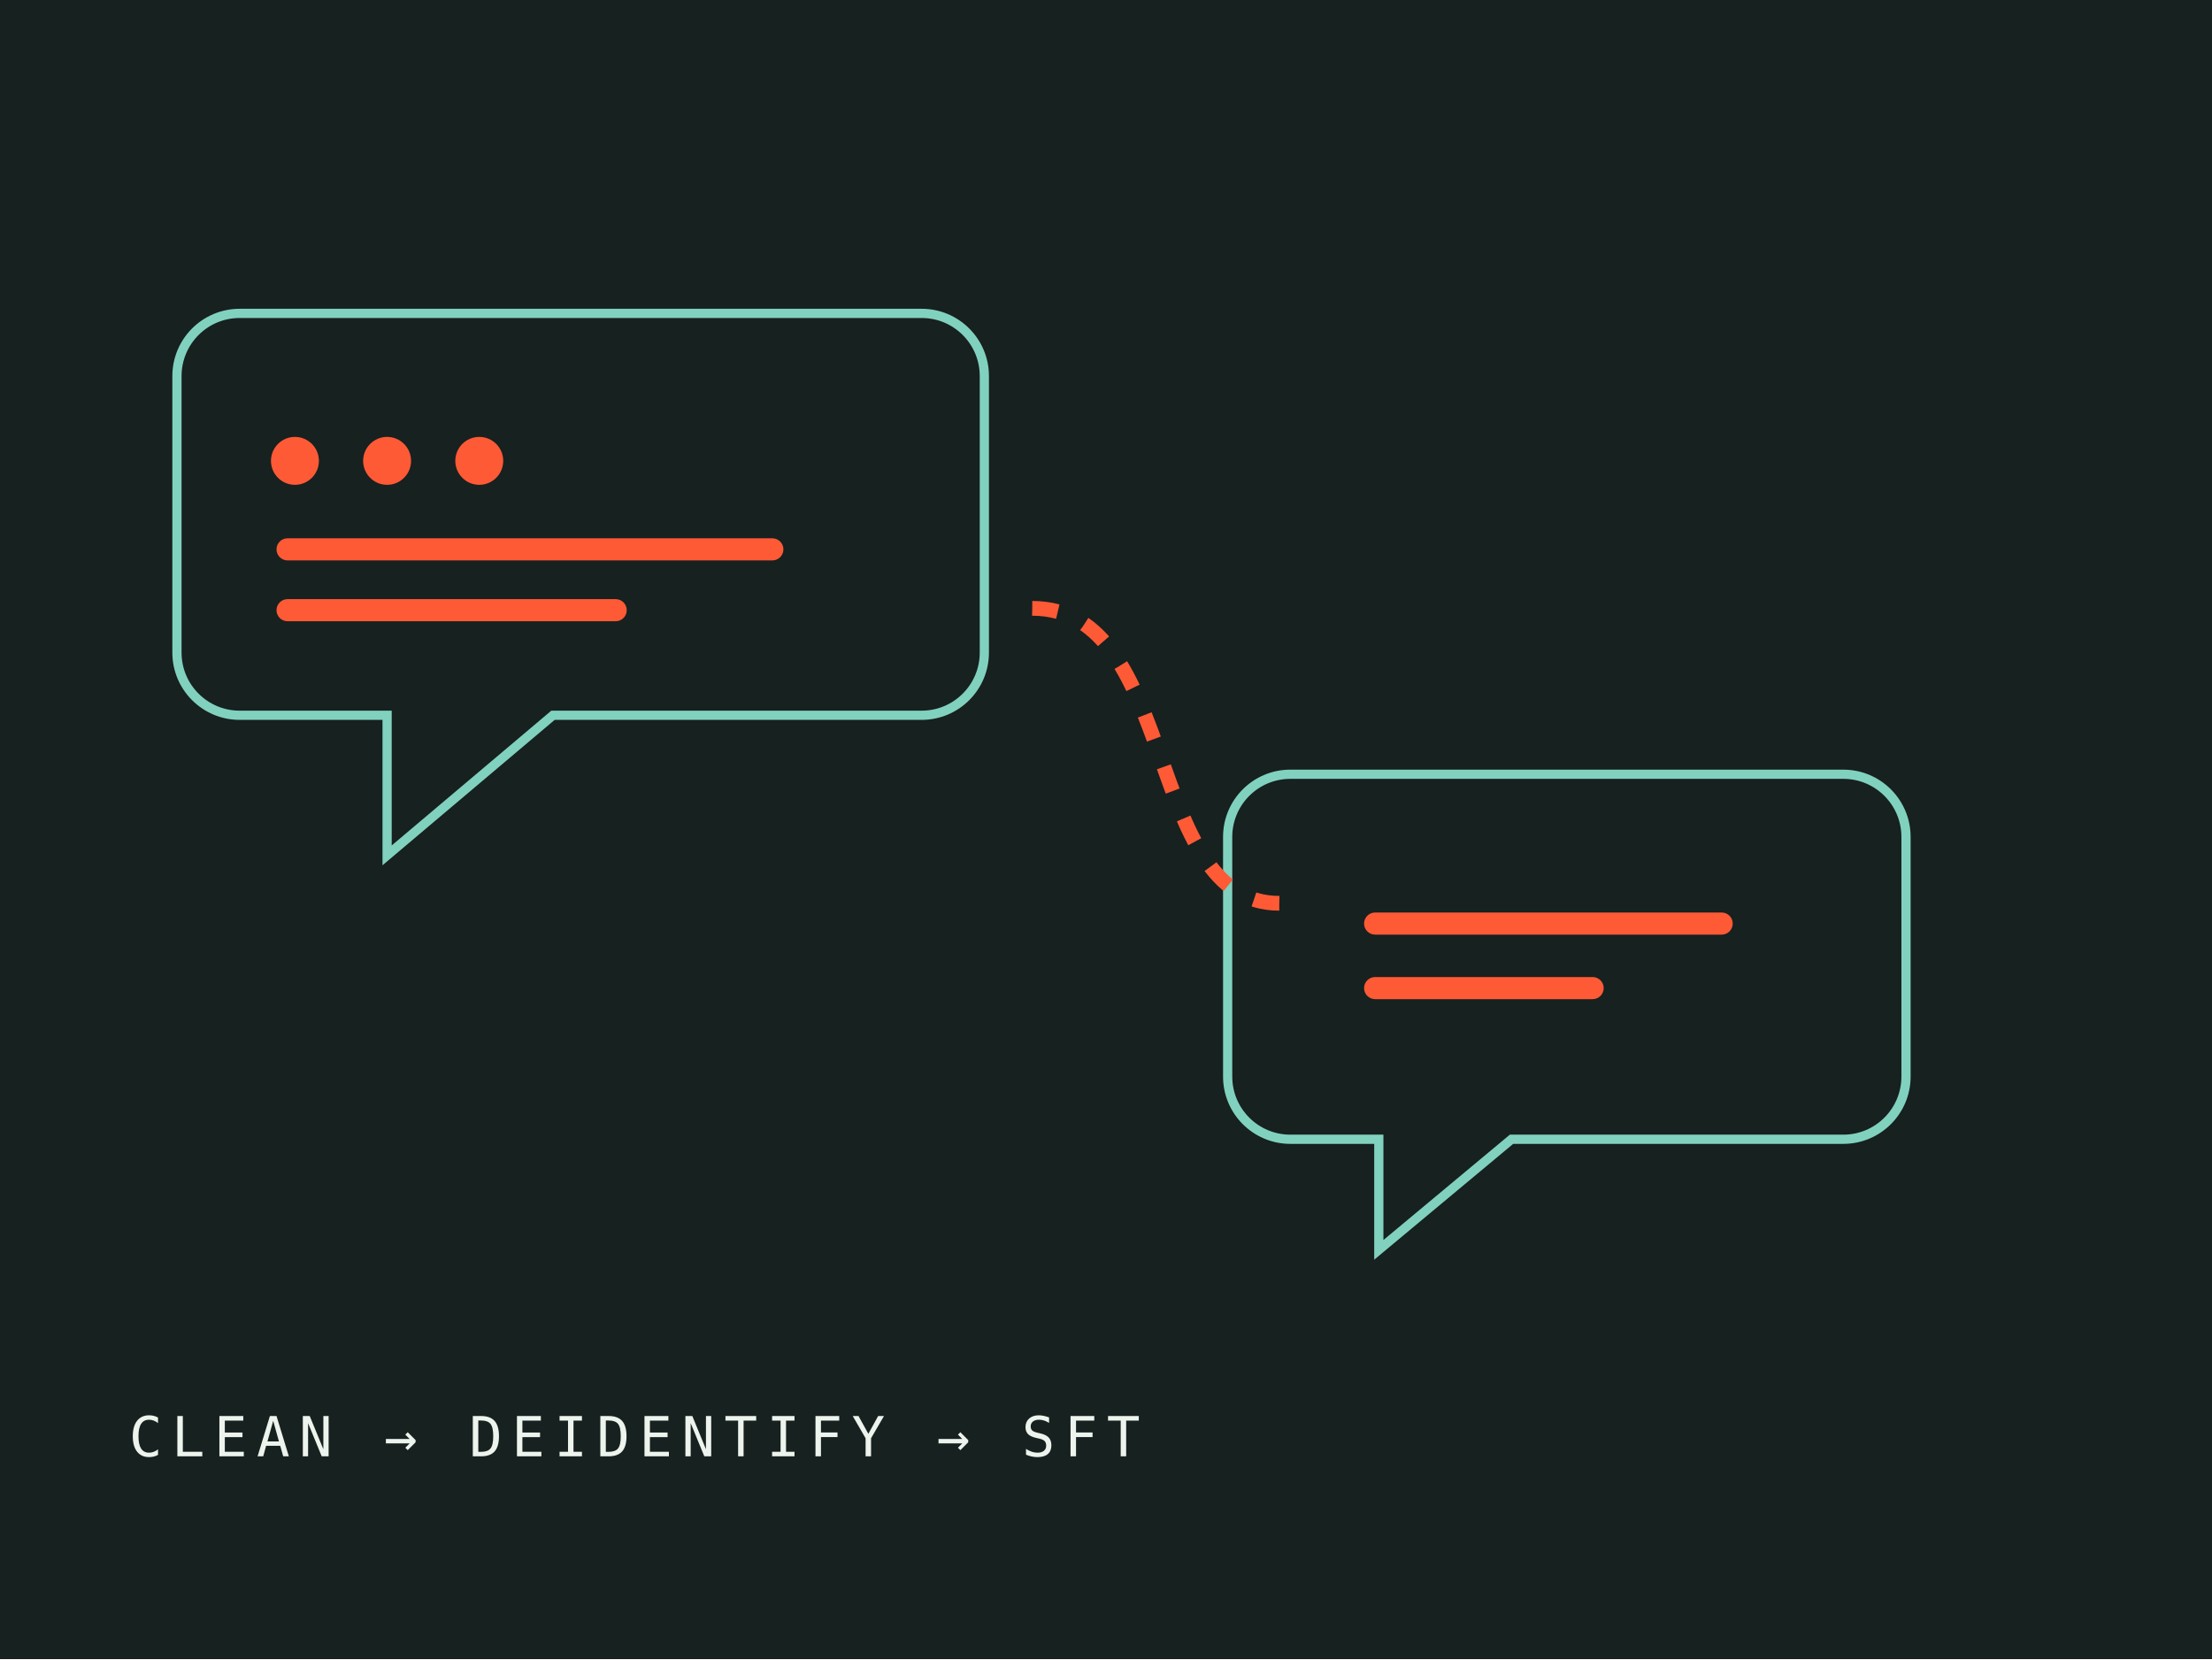
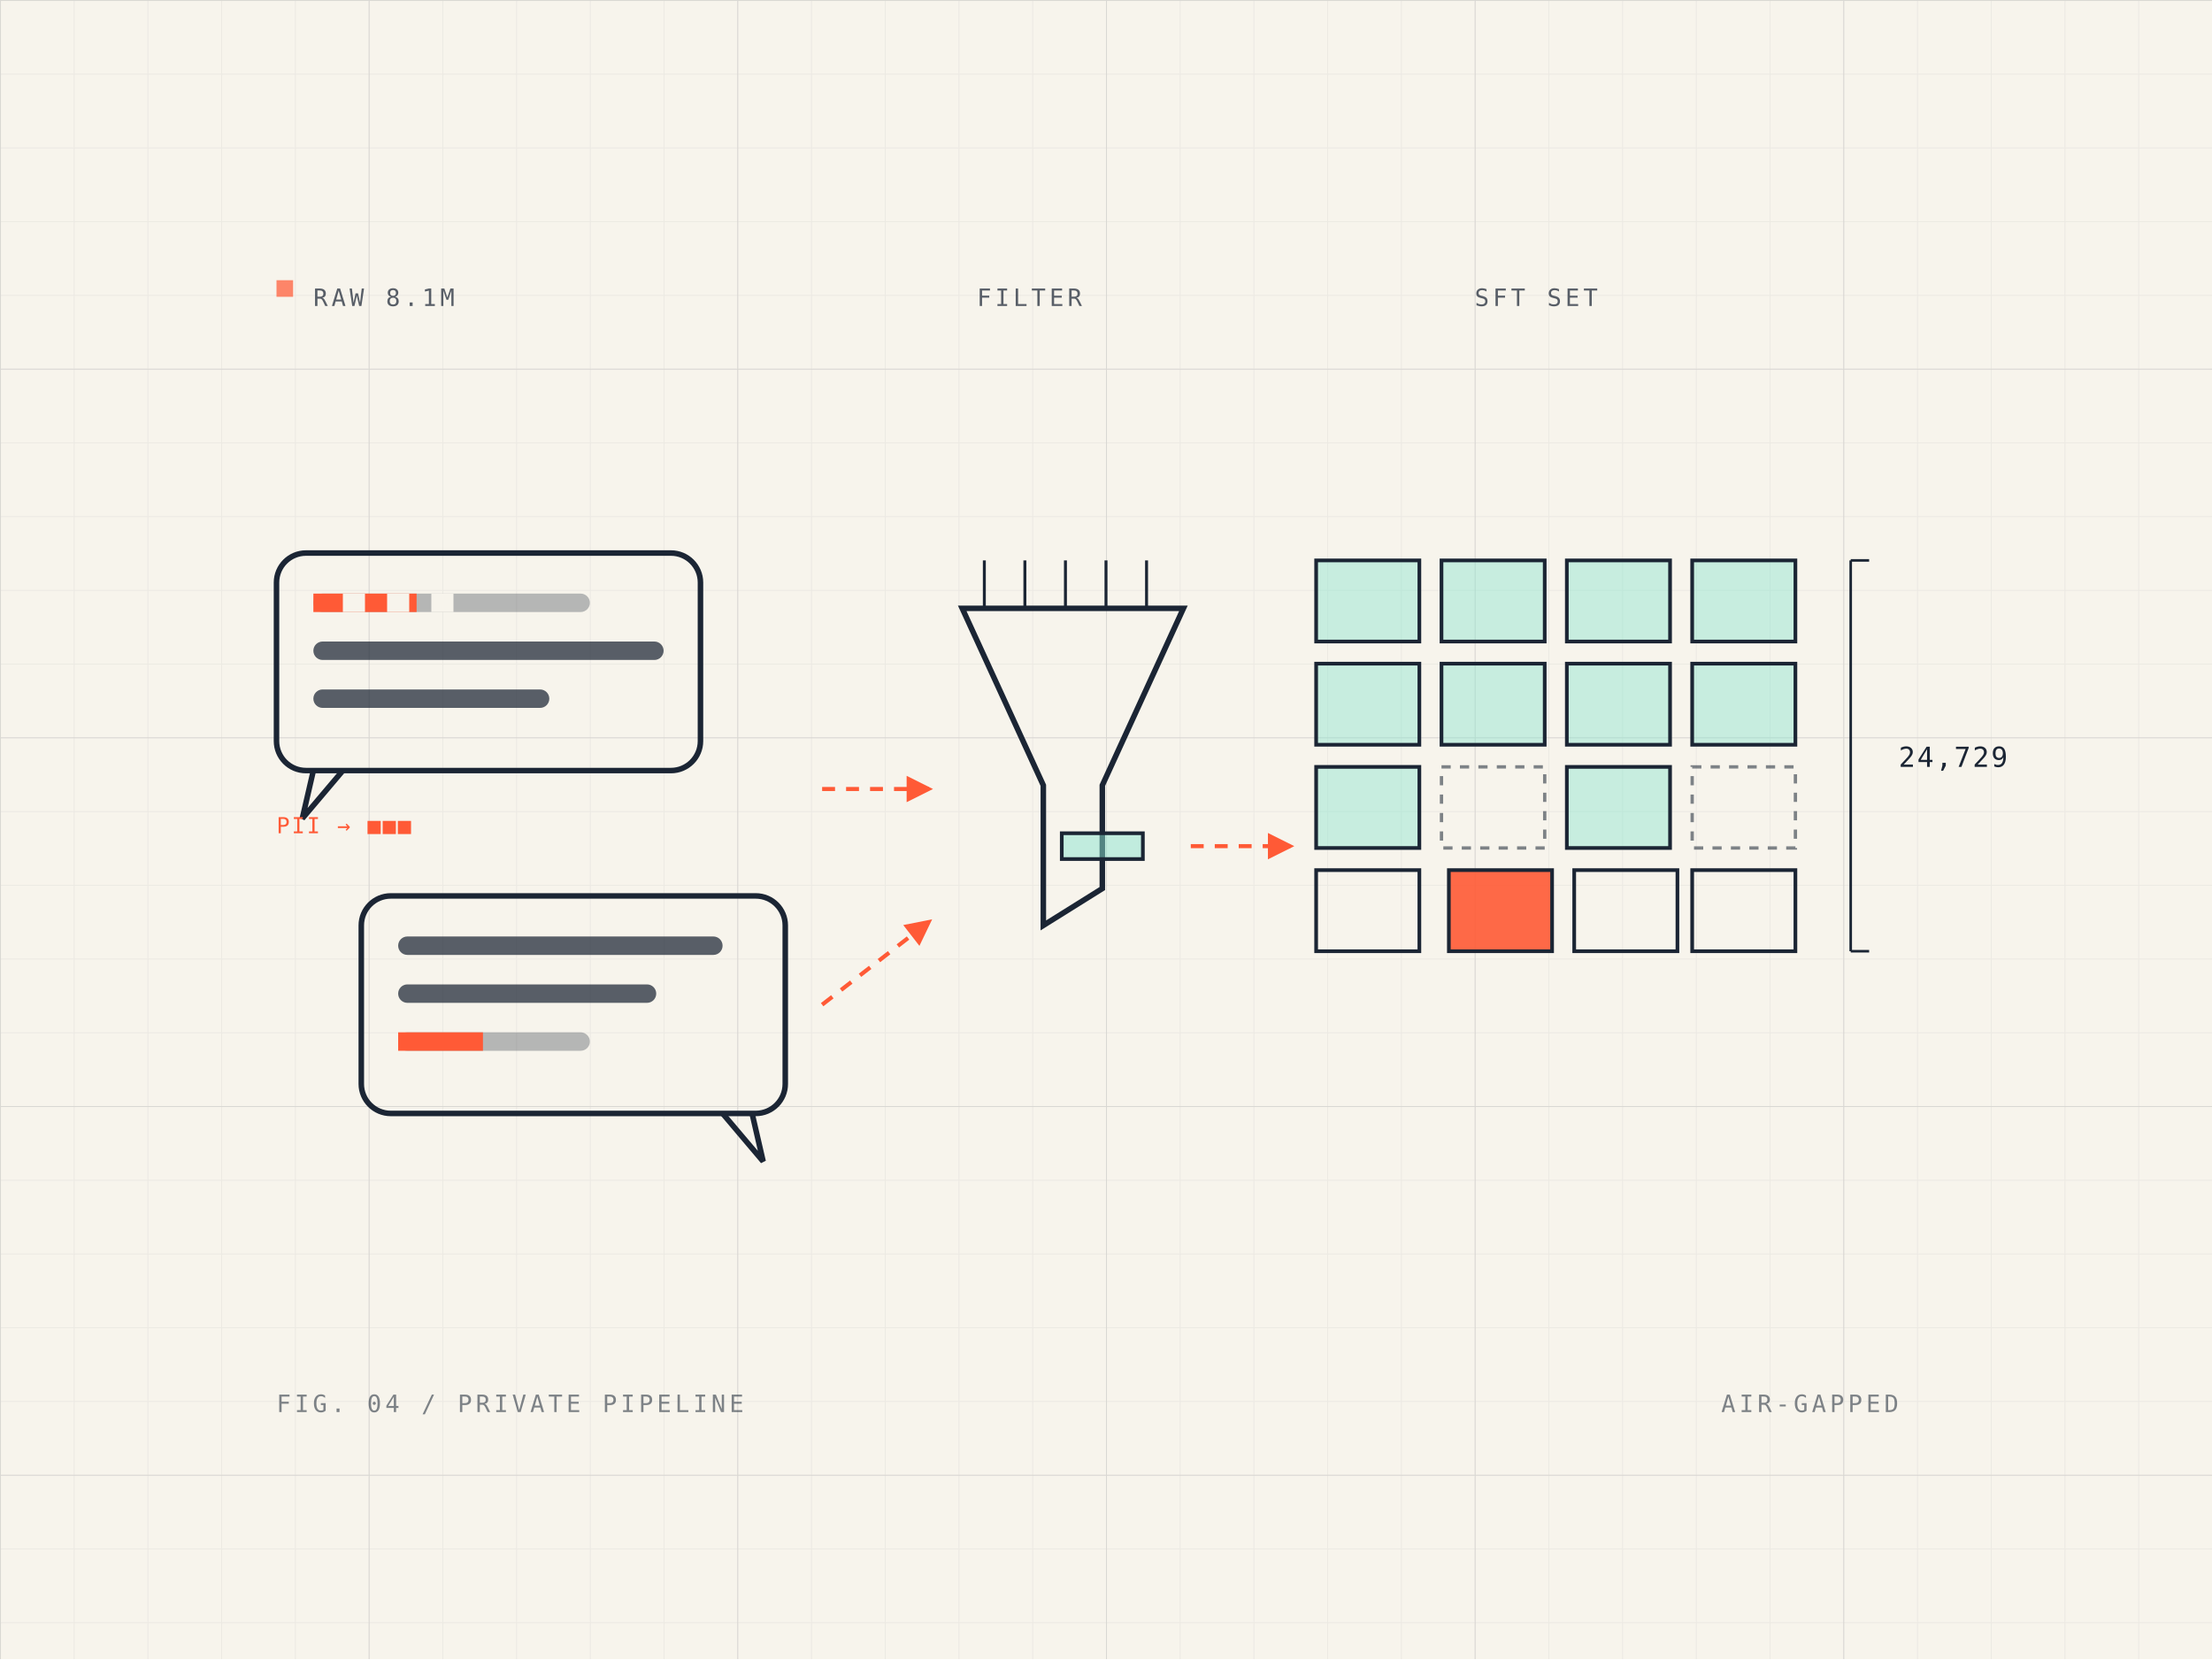
- <svg xmlns="http://www.w3.org/2000/svg" viewBox="0 0 1200 900">
-   <rect width="1200" height="900" fill="#17211f" />
-   <g fill="none" stroke="#8de4d0" stroke-width="5" opacity=".9">
-     <path d="M130 170h370a34 34 0 0 1 34 34v150a34 34 0 0 1-34 34H300l-90 76v-76h-80a34 34 0 0 1-34-34V204a34 34 0 0 1 34-34Z" />
-     <path d="M700 420h300a34 34 0 0 1 34 34v130a34 34 0 0 1-34 34H820l-72 60v-60h-48a34 34 0 0 1-34-34V454a34 34 0 0 1 34-34Z" />
+ <svg xmlns="http://www.w3.org/2000/svg" viewBox="0 0 1200 900" role="img" aria-label="聊天记录 SFT 数据管线工程制图：原始消息、清洗脱敏与训练集">
+   <defs>
+     <pattern id="g40" width="40" height="40" patternUnits="userSpaceOnUse">
+       <path d="M40 0H0v40" fill="none" stroke="#1b2534" stroke-opacity=".05" stroke-width="1" />
+     </pattern>
+     <pattern id="g200" width="200" height="200" patternUnits="userSpaceOnUse">
+       <path d="M200 0H0v200" fill="none" stroke="#1b2534" stroke-opacity=".09" stroke-width="1" />
+     </pattern>
+     <marker id="arrO" viewBox="0 0 10 10" refX="8.5" refY="5" markerWidth="6.5" markerHeight="6.5" orient="auto-start-reverse">
+       <path d="M0 0l10 5-10 5z" fill="#ff5a36" />
+     </marker>
+   </defs>
+   <rect width="1200" height="900" fill="#f7f4ec" />
+   <rect width="1200" height="900" fill="url(#g40)" />
+   <rect width="1200" height="900" fill="url(#g200)" />
+   <g font-family="'IBM Plex Mono',Consolas,monospace" font-size="13" letter-spacing="2" fill="#1b2534" fill-opacity=".72">
+     <rect x="150" y="152" width="9" height="9" fill="#ff5a36" />
+     <text x="170" y="166">RAW 8.1M</text>
+     <text x="530" y="166">FILTER</text>
+     <text x="800" y="166">SFT SET</text>
  </g>
-   <g fill="#ff5a36">
-     <circle cx="160" cy="250" r="13" />
-     <circle cx="210" cy="250" r="13" />
-     <circle cx="260" cy="250" r="13" />
-     <rect x="150" y="292" width="275" height="12" rx="6" />
-     <rect x="150" y="325" width="190" height="12" rx="6" />
-     <rect x="740" y="495" width="200" height="12" rx="6" />
-     <rect x="740" y="530" width="130" height="12" rx="6" />
+   <rect x="150" y="300" width="230" height="118" rx="16" fill="none" stroke="#1b2534" stroke-width="3" />
+   <path d="M186 418l-22 26 6-26" fill="none" stroke="#1b2534" stroke-width="3" />
+   <rect x="170" y="322" width="150" height="10" rx="5" fill="#1b2534" fill-opacity=".3" />
+   <rect x="170" y="322" width="56" height="10" fill="#ff5a36" />
+   <rect x="186" y="322" width="12" height="10" fill="#f7f4ec" />
+   <rect x="210" y="322" width="12" height="10" fill="#f7f4ec" />
+   <rect x="234" y="322" width="12" height="10" fill="#f7f4ec" />
+   <rect x="170" y="348" width="190" height="10" rx="5" fill="#1b2534" fill-opacity=".72" />
+   <rect x="170" y="374" width="128" height="10" rx="5" fill="#1b2534" fill-opacity=".72" />
+   <text x="150" y="452" font-family="'IBM Plex Mono',Consolas,monospace" font-size="12" letter-spacing="1" fill="#ff5a36">PII → ■■■</text>
+   <rect x="196" y="486" width="230" height="118" rx="16" fill="none" stroke="#1b2534" stroke-width="3" />
+   <path d="M392 604l22 26-6-26" fill="none" stroke="#1b2534" stroke-width="3" />
+   <rect x="216" y="508" width="176" height="10" rx="5" fill="#1b2534" fill-opacity=".72" />
+   <rect x="216" y="534" width="140" height="10" rx="5" fill="#1b2534" fill-opacity=".72" />
+   <rect x="216" y="560" width="104" height="10" rx="5" fill="#1b2534" fill-opacity=".3" />
+   <rect x="216" y="560" width="46" height="10" fill="#ff5a36" />
+   <line x1="446" y1="428" x2="504" y2="428" stroke="#ff5a36" stroke-width="2.2" stroke-dasharray="7 6" marker-end="url(#arrO)" />
+   <line x1="446" y1="545" x2="504" y2="500" stroke="#ff5a36" stroke-width="2.2" stroke-dasharray="7 6" marker-end="url(#arrO)" />
+   <g stroke="#1b2534" stroke-width="1.6">
+     <line x1="534" y1="304" x2="534" y2="330" />
+     <line x1="556" y1="304" x2="556" y2="330" />
+     <line x1="578" y1="304" x2="578" y2="330" />
+     <line x1="600" y1="304" x2="600" y2="330" />
+     <line x1="622" y1="304" x2="622" y2="330" />
  </g>
-   <path d="M560 330C640 330 620 490 694 490" fill="none" stroke="#ff5a36" stroke-width="8" stroke-dasharray="14 16" />
-   <text x="70" y="790" fill="#edf3ed" font-family="monospace" font-size="30" letter-spacing="5">CLEAN → DEIDENTIFY → SFT</text>
+   <path d="M522 330h120l-44 96v56l-32 20v-76z" fill="none" stroke="#1b2534" stroke-width="3" />
+   <rect x="576" y="452" width="44" height="14" fill="#8de4d0" fill-opacity=".5" stroke="#1b2534" stroke-width="2" />
+   <line x1="646" y1="459" x2="700" y2="459" stroke="#ff5a36" stroke-width="2.2" stroke-dasharray="7 6" marker-end="url(#arrO)" />
+   <g fill="#8de4d0" fill-opacity=".45" stroke="#1b2534" stroke-width="2">
+     <rect x="714" y="304" width="56" height="44" />
+     <rect x="782" y="304" width="56" height="44" />
+     <rect x="850" y="304" width="56" height="44" />
+     <rect x="918" y="304" width="56" height="44" />
+     <rect x="714" y="360" width="56" height="44" />
+     <rect x="782" y="360" width="56" height="44" />
+     <rect x="850" y="360" width="56" height="44" />
+     <rect x="918" y="360" width="56" height="44" />
+     <rect x="714" y="416" width="56" height="44" />
+     <rect x="850" y="416" width="56" height="44" />
+   </g>
+   <g fill="none" stroke="#1b2534" stroke-width="1.8" stroke-dasharray="5 5" stroke-opacity=".55">
+     <rect x="782" y="416" width="56" height="44" />
+     <rect x="918" y="416" width="56" height="44" />
+   </g>
+   <rect x="786" y="472" width="56" height="44" fill="#ff5a36" fill-opacity=".9" stroke="#1b2534" stroke-width="2" />
+   <g fill="none" stroke="#1b2534" stroke-width="2">
+     <rect x="714" y="472" width="56" height="44" />
+     <rect x="854" y="472" width="56" height="44" />
+     <rect x="918" y="472" width="56" height="44" />
+   </g>
+   <path d="M1004 304v212M1004 304h10M1004 516h10" fill="none" stroke="#1b2534" stroke-width="1.4" />
+   <text x="1030" y="416" font-family="'IBM Plex Mono',Consolas,monospace" font-size="15" letter-spacing="1" fill="#1b2534">24,729</text>
+   <text x="150" y="766" font-family="'IBM Plex Mono',Consolas,monospace" font-size="13" letter-spacing="2" fill="#1b2534" fill-opacity=".55">FIG. 04 / PRIVATE PIPELINE</text>
+   <text x="1030" y="766" text-anchor="end" font-family="'IBM Plex Mono',Consolas,monospace" font-size="13" letter-spacing="2" fill="#1b2534" fill-opacity=".55">AIR-GAPPED</text>
</svg>
